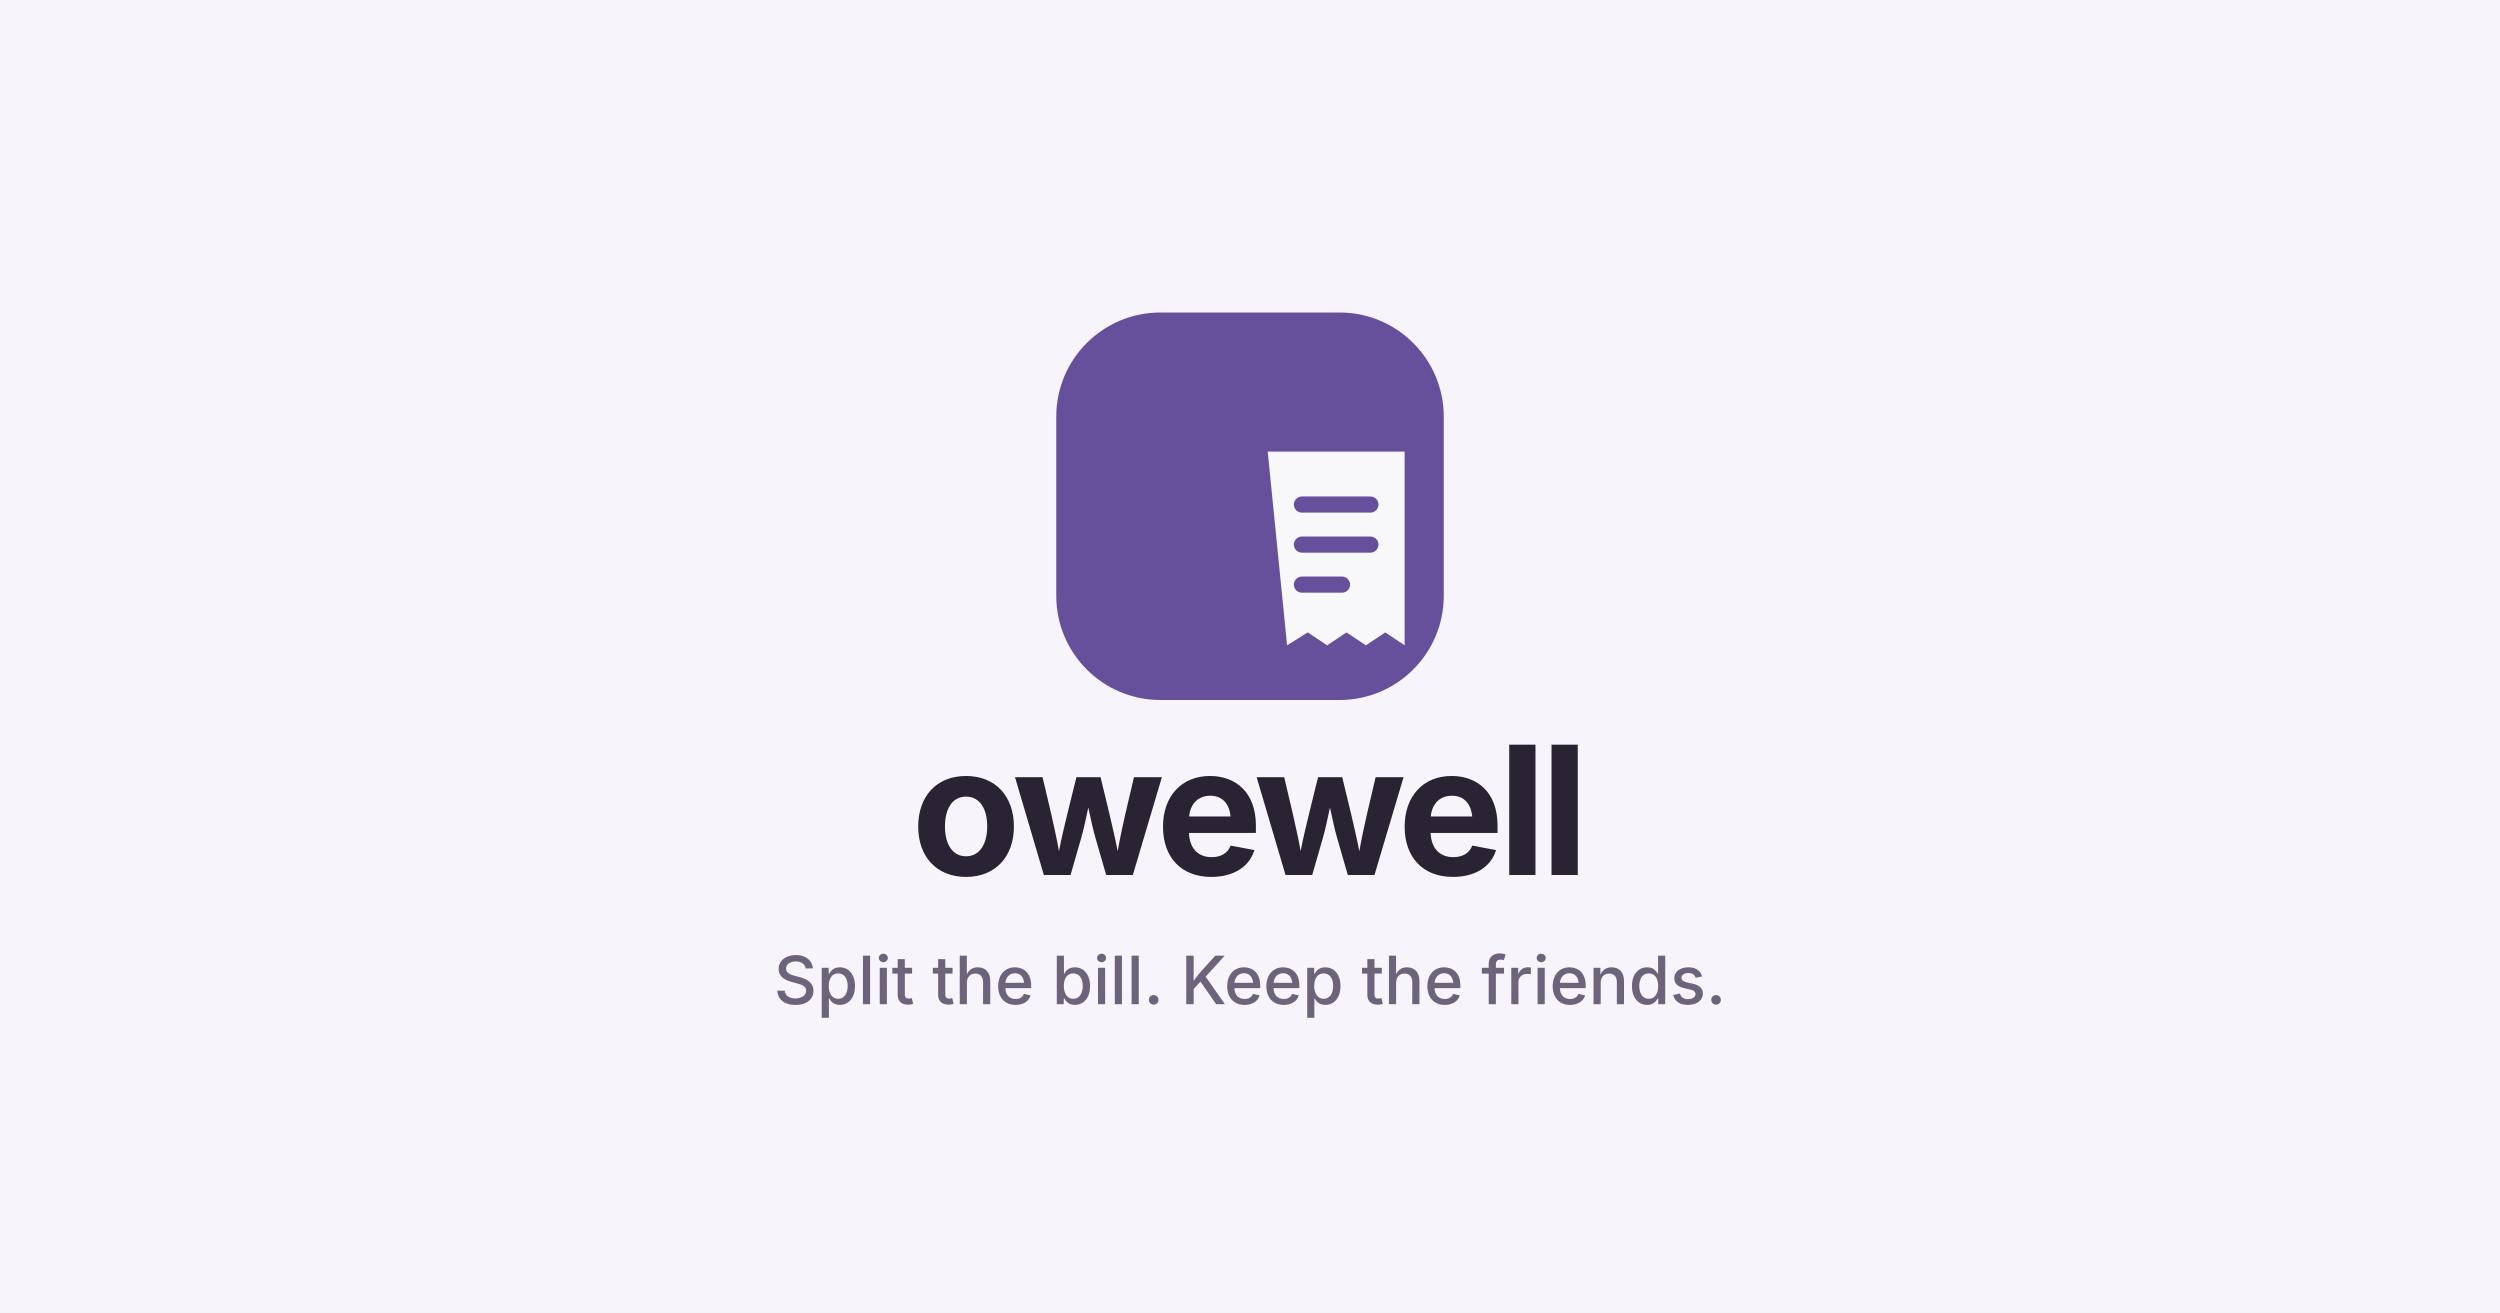
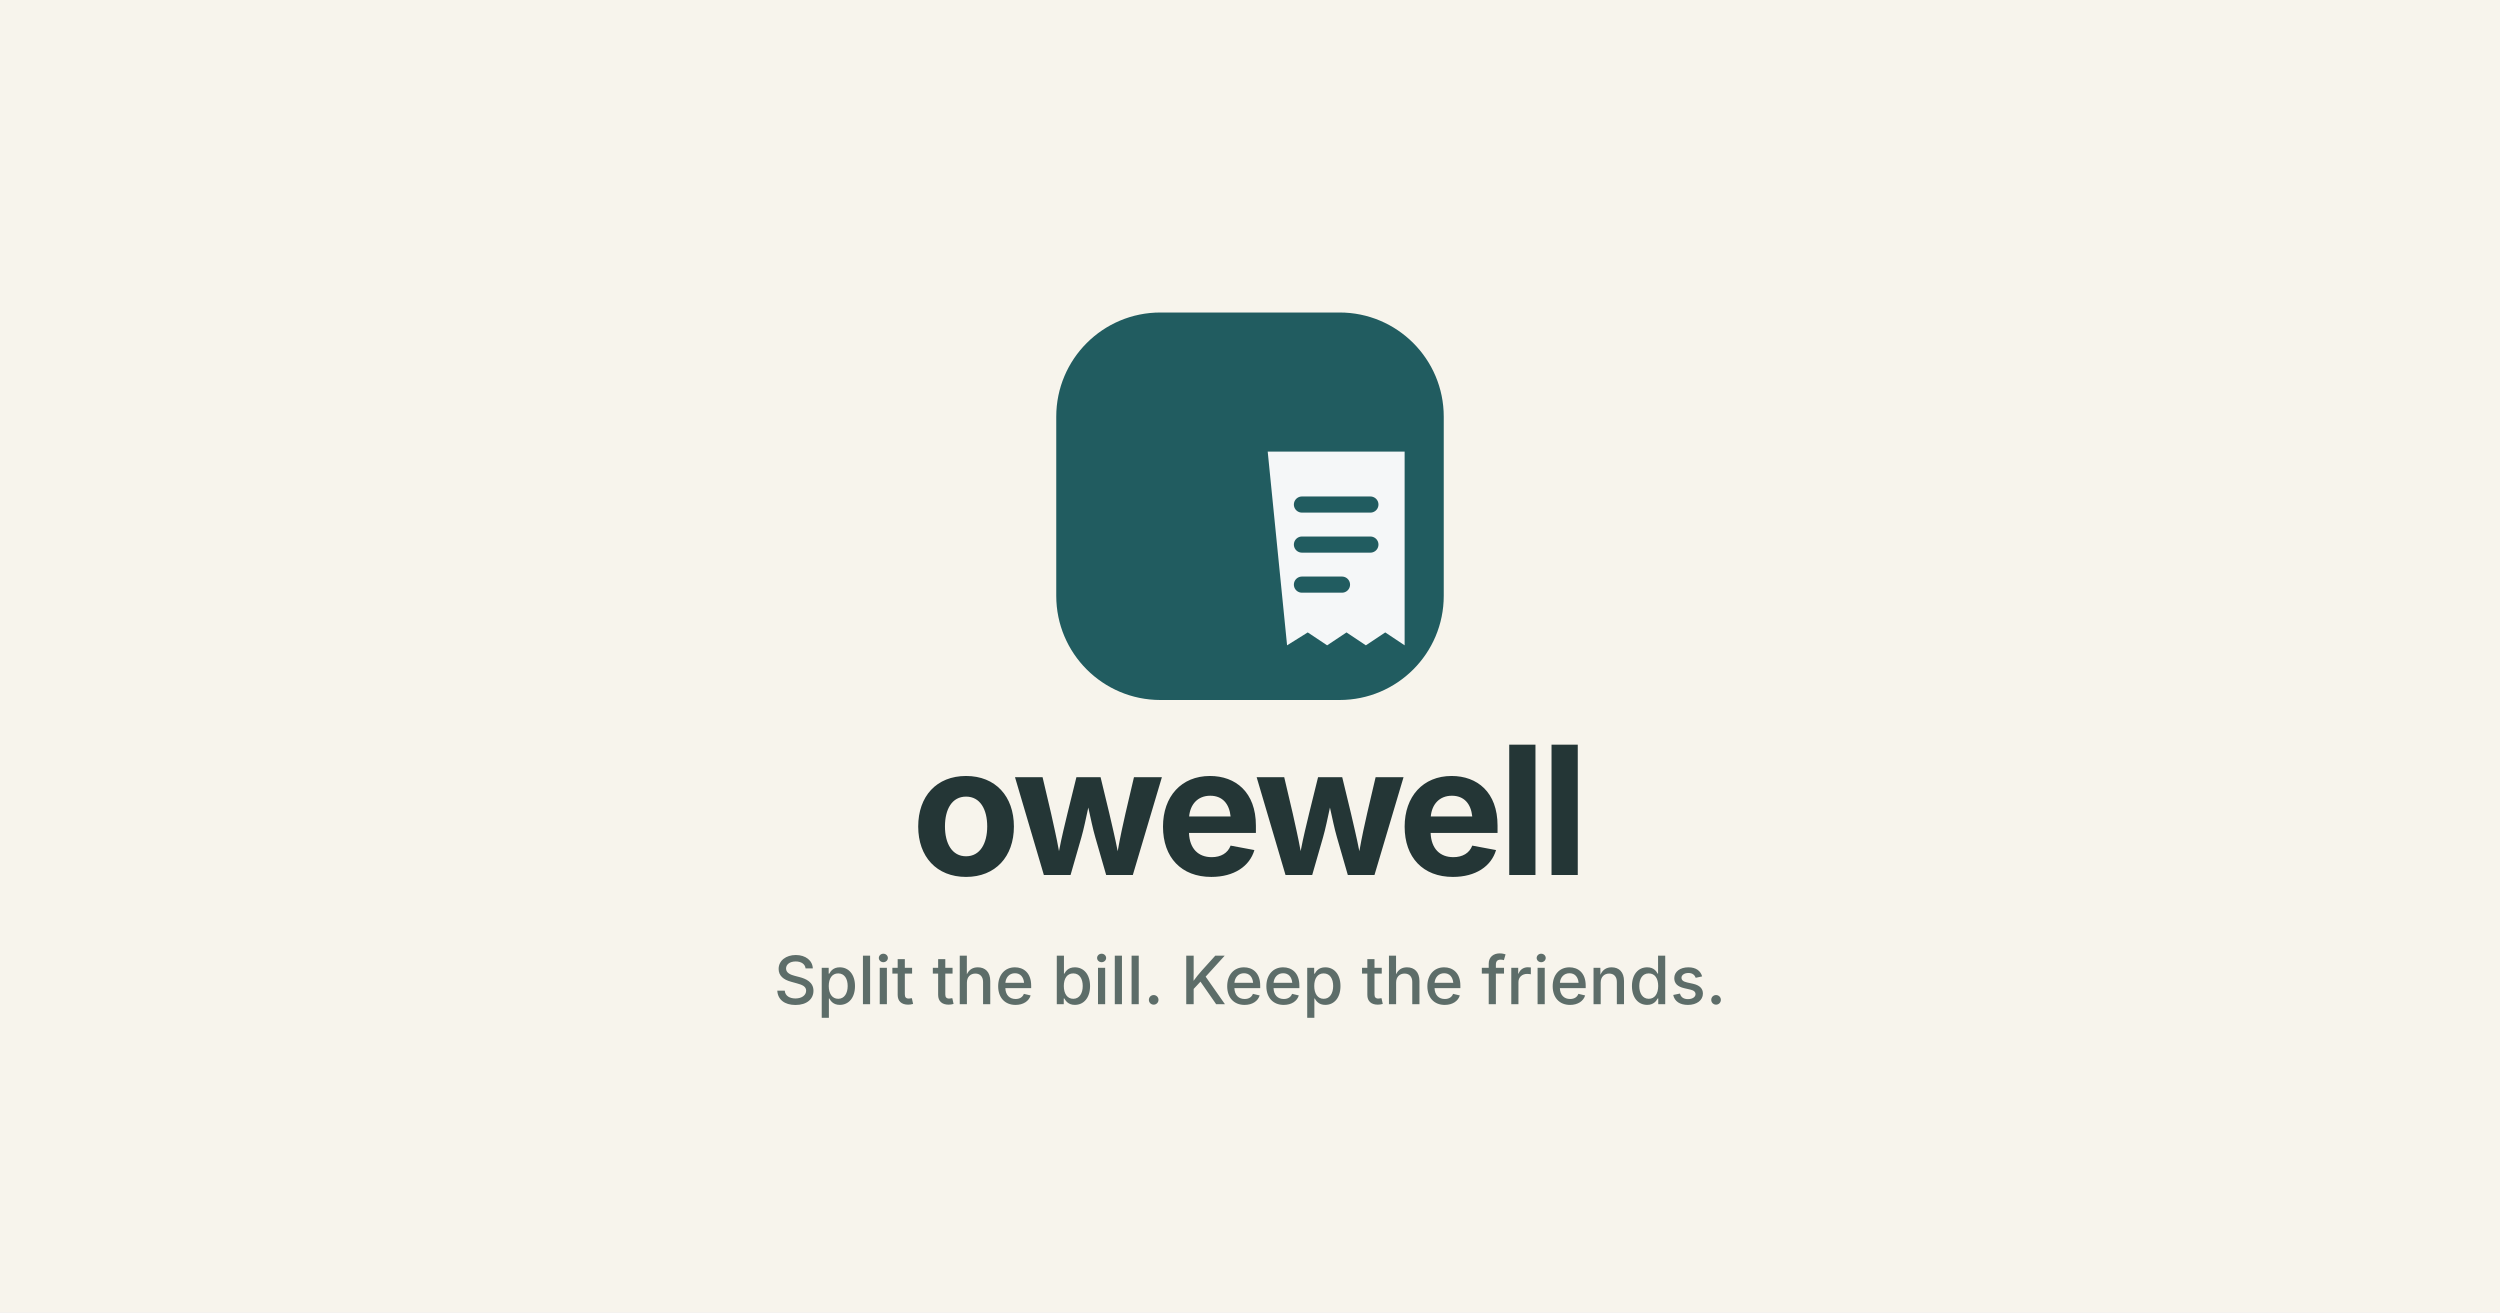
<svg xmlns="http://www.w3.org/2000/svg" width="1200" height="630" viewBox="0 0 1200 630">
-   <rect width="1200" height="630" fill="#f7f5fb" />
+   <rect width="1200" height="630" fill="#f7f4ec" />
  <g transform="translate(507, 150)">
-     <rect width="186" height="186" rx="50" fill="#66509c" />
+     <rect width="186" height="186" rx="50" fill="#215c60" />
    <g transform="translate(55, 37) scale(0.31)">
      <path d="M150 96 h212 v300 l-30 -20 -30 20 -30 -20 -30 20 -30 -20 -32 20 z" fill="#ffffff" fill-opacity="0.95" />
-       <path d="M203 178 h106 M203 240 h106 M203 302 h62" stroke="#66509c" stroke-width="25" stroke-linecap="round" />
+       <path d="M203 178 h106 M203 240 h106 M203 302 h62" stroke="#215c60" stroke-width="25" stroke-linecap="round" />
    </g>
  </g>
-   <text x="600" y="420" text-anchor="middle" font-family="Inter, system-ui, -apple-system, sans-serif" font-size="86" font-weight="700" letter-spacing="-3" fill="#292334">owewell</text>
-   <text x="600" y="482" text-anchor="middle" font-family="Inter, system-ui, -apple-system, sans-serif" font-size="32" font-weight="500" fill="#6d647c">Split the bill. Keep the friends.</text>
+   <text x="600" y="420" text-anchor="middle" font-family="Inter, system-ui, -apple-system, sans-serif" font-size="86" font-weight="700" letter-spacing="-3" fill="#243636">owewell</text>
+   <text x="600" y="482" text-anchor="middle" font-family="Inter, system-ui, -apple-system, sans-serif" font-size="32" font-weight="500" fill="#5d6d69">Split the bill. Keep the friends.</text>
</svg>
